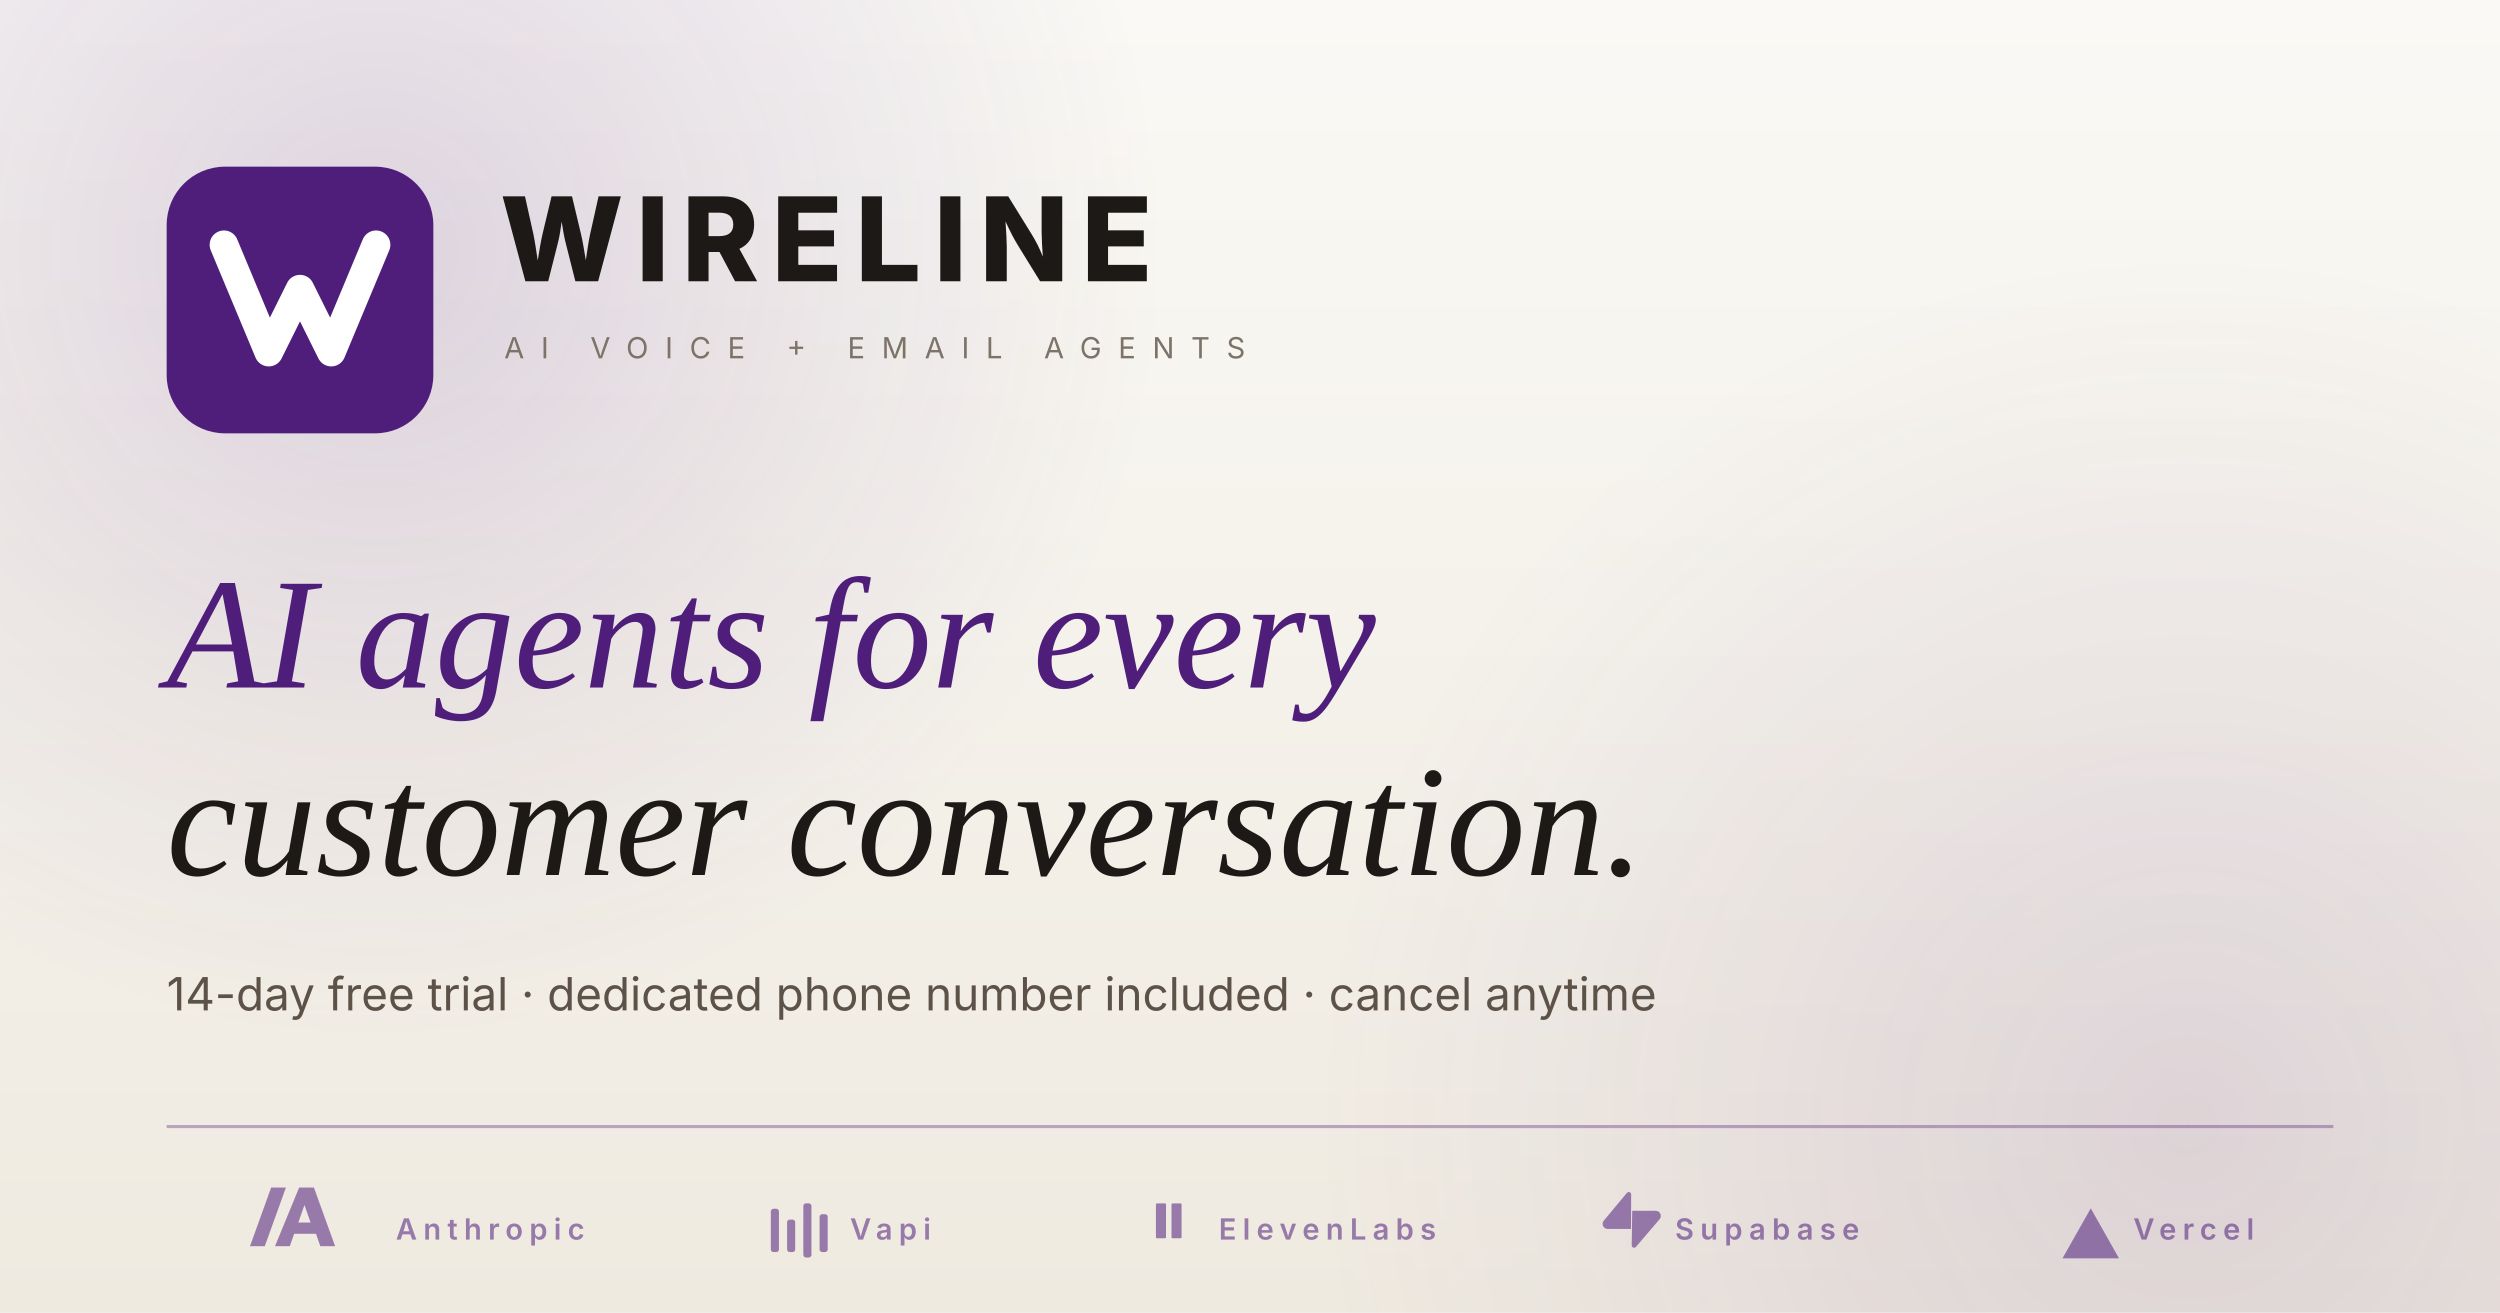
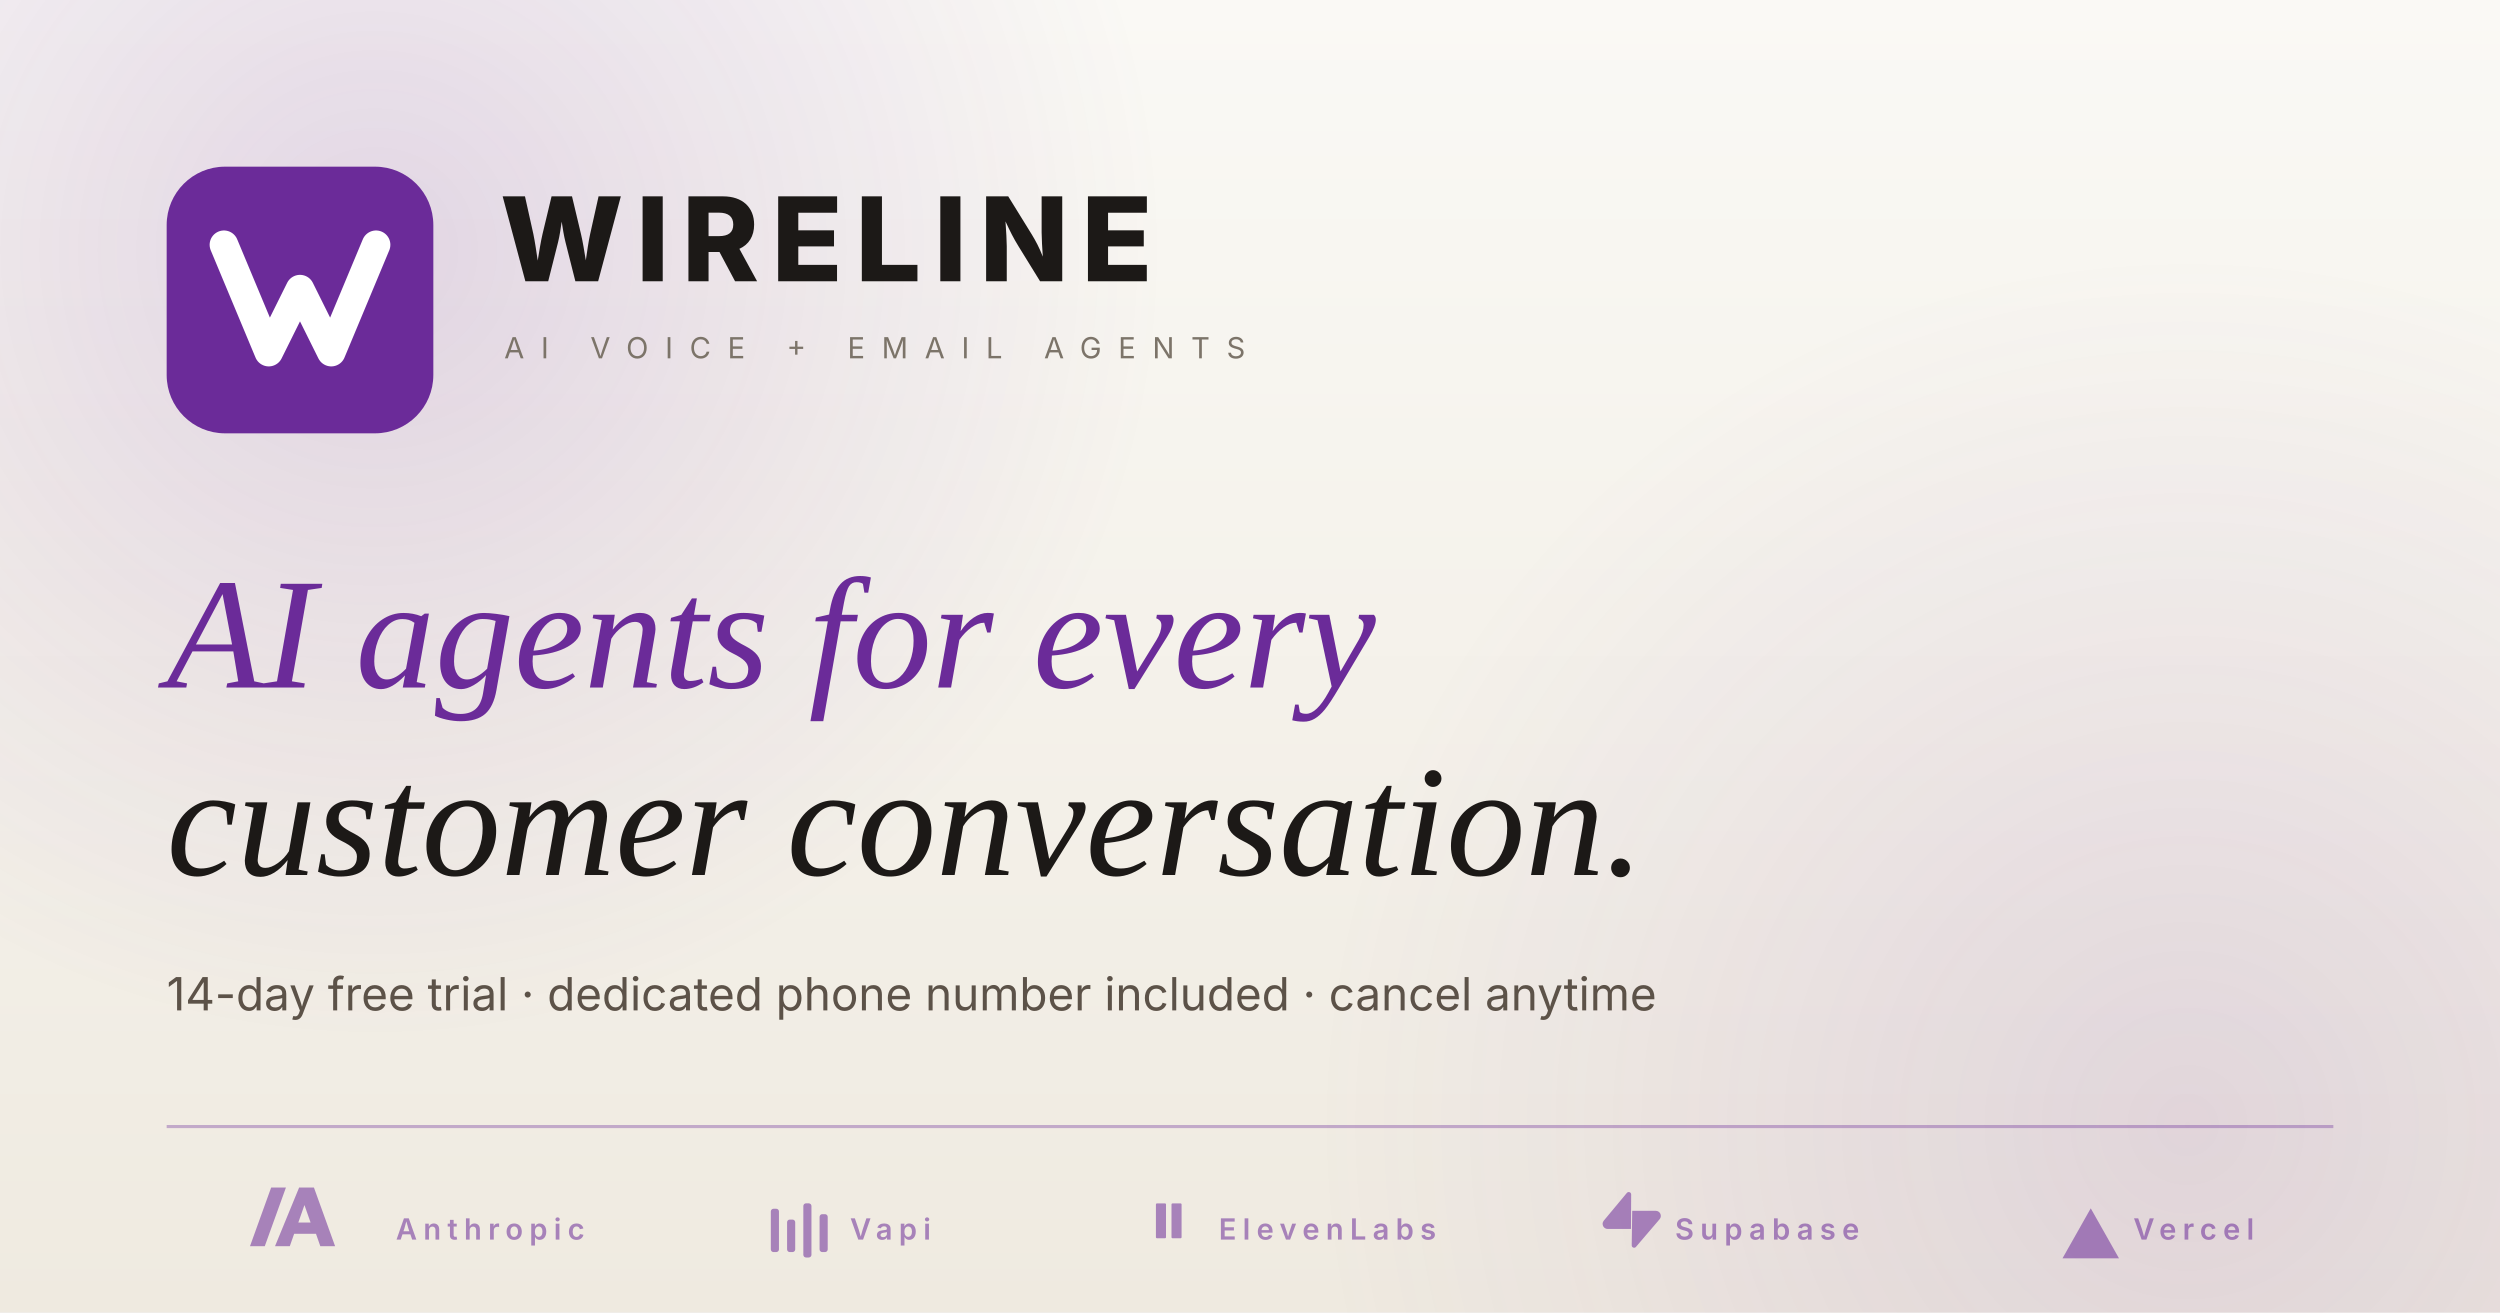
<svg xmlns="http://www.w3.org/2000/svg" width="1200" height="630" viewBox="0 0 1200 630">
  <defs>
    <linearGradient id="bg" x1="0" y1="0" x2="0" y2="630" gradientUnits="userSpaceOnUse">
      <stop offset="0%" stop-color="#FAF9F5" />
      <stop offset="100%" stop-color="#EFEAE0" />
    </linearGradient>
    <radialGradient id="glow1" cx="180" cy="120" r="380" gradientUnits="userSpaceOnUse">
-       <stop offset="0%" stop-color="#4F1E7B" stop-opacity="0.16" />
-       <stop offset="100%" stop-color="#4F1E7B" stop-opacity="0" />
+       <stop offset="0%" stop-color="#6B2B99" stop-opacity="0.16" />
+       <stop offset="100%" stop-color="#6B2B99" stop-opacity="0" />
    </radialGradient>
    <radialGradient id="glow2" cx="1050" cy="540" r="420" gradientUnits="userSpaceOnUse">
-       <stop offset="0%" stop-color="#4F1E7B" stop-opacity="0.12" />
-       <stop offset="100%" stop-color="#4F1E7B" stop-opacity="0" />
+       <stop offset="0%" stop-color="#6B2B99" stop-opacity="0.12" />
+       <stop offset="100%" stop-color="#6B2B99" stop-opacity="0" />
    </radialGradient>
  </defs>
  <rect width="1200" height="630" fill="url(#bg)" />
  <rect width="1200" height="630" fill="url(#glow1)" />
  <rect width="1200" height="630" fill="url(#glow2)" />
  <g transform="translate(80,80)">
-     <rect width="128" height="128" rx="28" fill="#4F1E7B" />
+     <rect width="128" height="128" rx="28" fill="#6B2B99" />
    <path d="M 27.5 37.5 L 49 89 L 64 58.8 L 79 89 L 100.5 37.5" fill="none" stroke="#FFFFFF" stroke-width="13.75" stroke-linecap="round" stroke-linejoin="round" />
  </g>
  <text x="240" y="135" fill="#1C1917" font-family="Inter, system-ui, sans-serif" font-weight="800" font-size="56" letter-spacing="6">WIRELINE</text>
  <text x="242" y="172" fill="#7C7469" font-family="Inter, system-ui, sans-serif" font-size="14" letter-spacing="8">AI VOICE + EMAIL AGENTS</text>
-   <text x="80" y="330" fill="#4F1E7B" font-family="Georgia, 'Times New Roman', serif" font-style="italic" font-size="76" font-weight="400">AI agents for every</text>
+   <text x="80" y="330" fill="#6B2B99" font-family="Georgia, 'Times New Roman', serif" font-style="italic" font-size="76" font-weight="400">AI agents for every</text>
  <text x="80" y="420" fill="#1C1917" font-family="Georgia, 'Times New Roman', serif" font-style="italic" font-size="76" font-weight="400">customer conversation.</text>
  <text x="80" y="485" fill="#5C5248" font-family="Inter, system-ui, sans-serif" font-size="22">14-day free trial · dedicated phone number included · cancel anytime</text>
-   <rect x="80" y="540" width="1040" height="1.5" fill="#4F1E7B" opacity="0.35" />
-   <g fill="#4F1E7B" opacity="0.55">
+   <rect x="80" y="540" width="1040" height="1.5" fill="#6B2B99" opacity="0.35" />
+   <g fill="#6B2B99" opacity="0.55">
    <g transform="translate(120, 570) scale(0.16)">
      <path d="M147.42 0h44.34l63.5 176h-44.34l-12.99-37.07h-65.5L119.43 176H75.09Zm-2.49 105.07h36.81l-18.4-52.45ZM0 176 63.5 0h44.34l-63.5 176Z" />
    </g>
    <text x="190" y="595" font-family="Inter, system-ui, sans-serif" font-size="14" font-weight="600" letter-spacing="3">Anthropic</text>
    <g transform="translate(370, 575) scale(1.3)">
      <rect x="0" y="4" width="3" height="16" rx="1" />
      <rect x="6" y="8" width="3" height="12" rx="1" />
      <rect x="12" y="2" width="3" height="20" rx="1" />
      <rect x="18" y="6" width="3" height="14" rx="1" />
    </g>
    <text x="408" y="595" font-family="Inter, system-ui, sans-serif" font-size="14" font-weight="600" letter-spacing="3">Vapi</text>
    <g transform="translate(550, 575) scale(0.22)">
      <rect x="22" y="12" width="22" height="76" rx="2" />
      <rect x="56" y="12" width="22" height="76" rx="2" />
    </g>
    <text x="585" y="595" font-family="Inter, system-ui, sans-serif" font-size="14" font-weight="600" letter-spacing="3">ElevenLabs</text>
    <g transform="translate(770, 572) scale(0.24)">
      <path d="M63.7 110.3c-2.8 3.6-8.7 1.6-8.6-3l1-69h47c8.6 0 13.3 9.8 8 16.5l-47.4 55.5Z" />
      <path d="M45.3 2.6c2.9-3.6 8.7-1.6 8.7 3l-.4 69H7.1c-8.5 0-13.3-9.8-8-16.5L45.3 2.6Z" />
    </g>
    <text x="804" y="595" font-family="Inter, system-ui, sans-serif" font-size="14" font-weight="600" letter-spacing="3">Supabase</text>
    <g transform="translate(990, 580) scale(0.12)">
      <path d="M113 0 226 200H0Z" />
    </g>
    <text x="1024" y="595" font-family="Inter, system-ui, sans-serif" font-size="14" font-weight="600" letter-spacing="3">Vercel</text>
  </g>
</svg>
